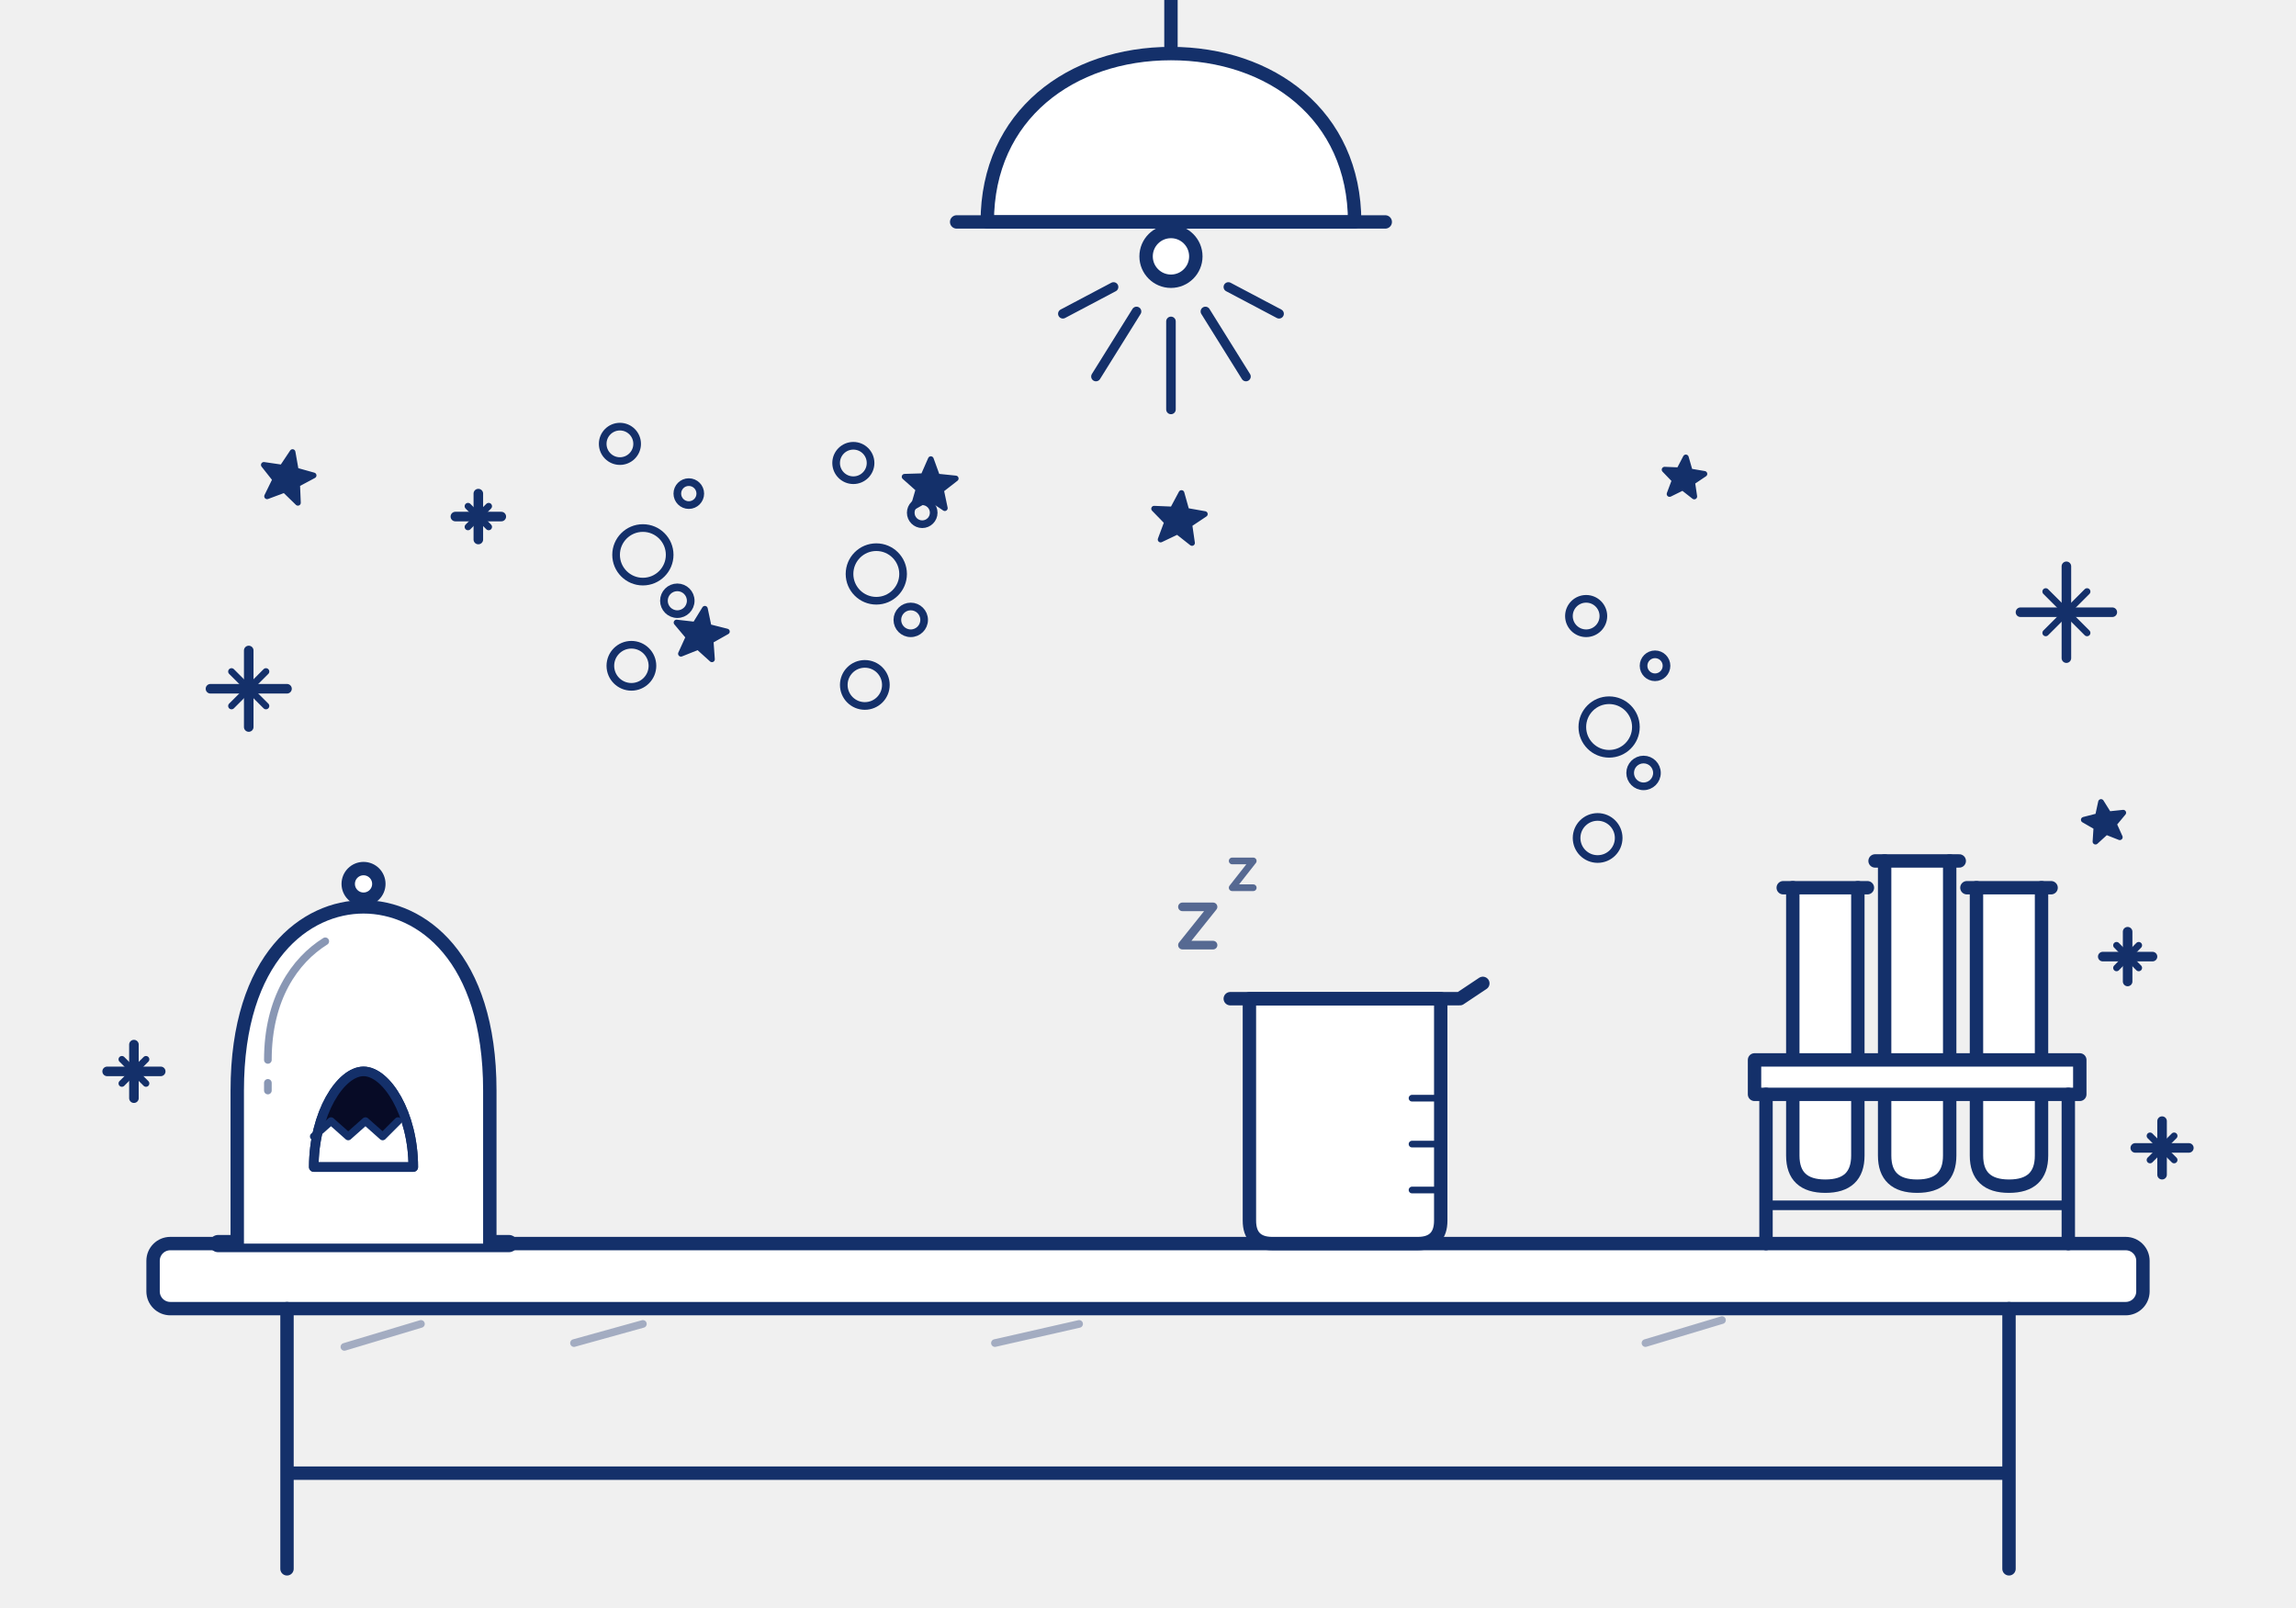
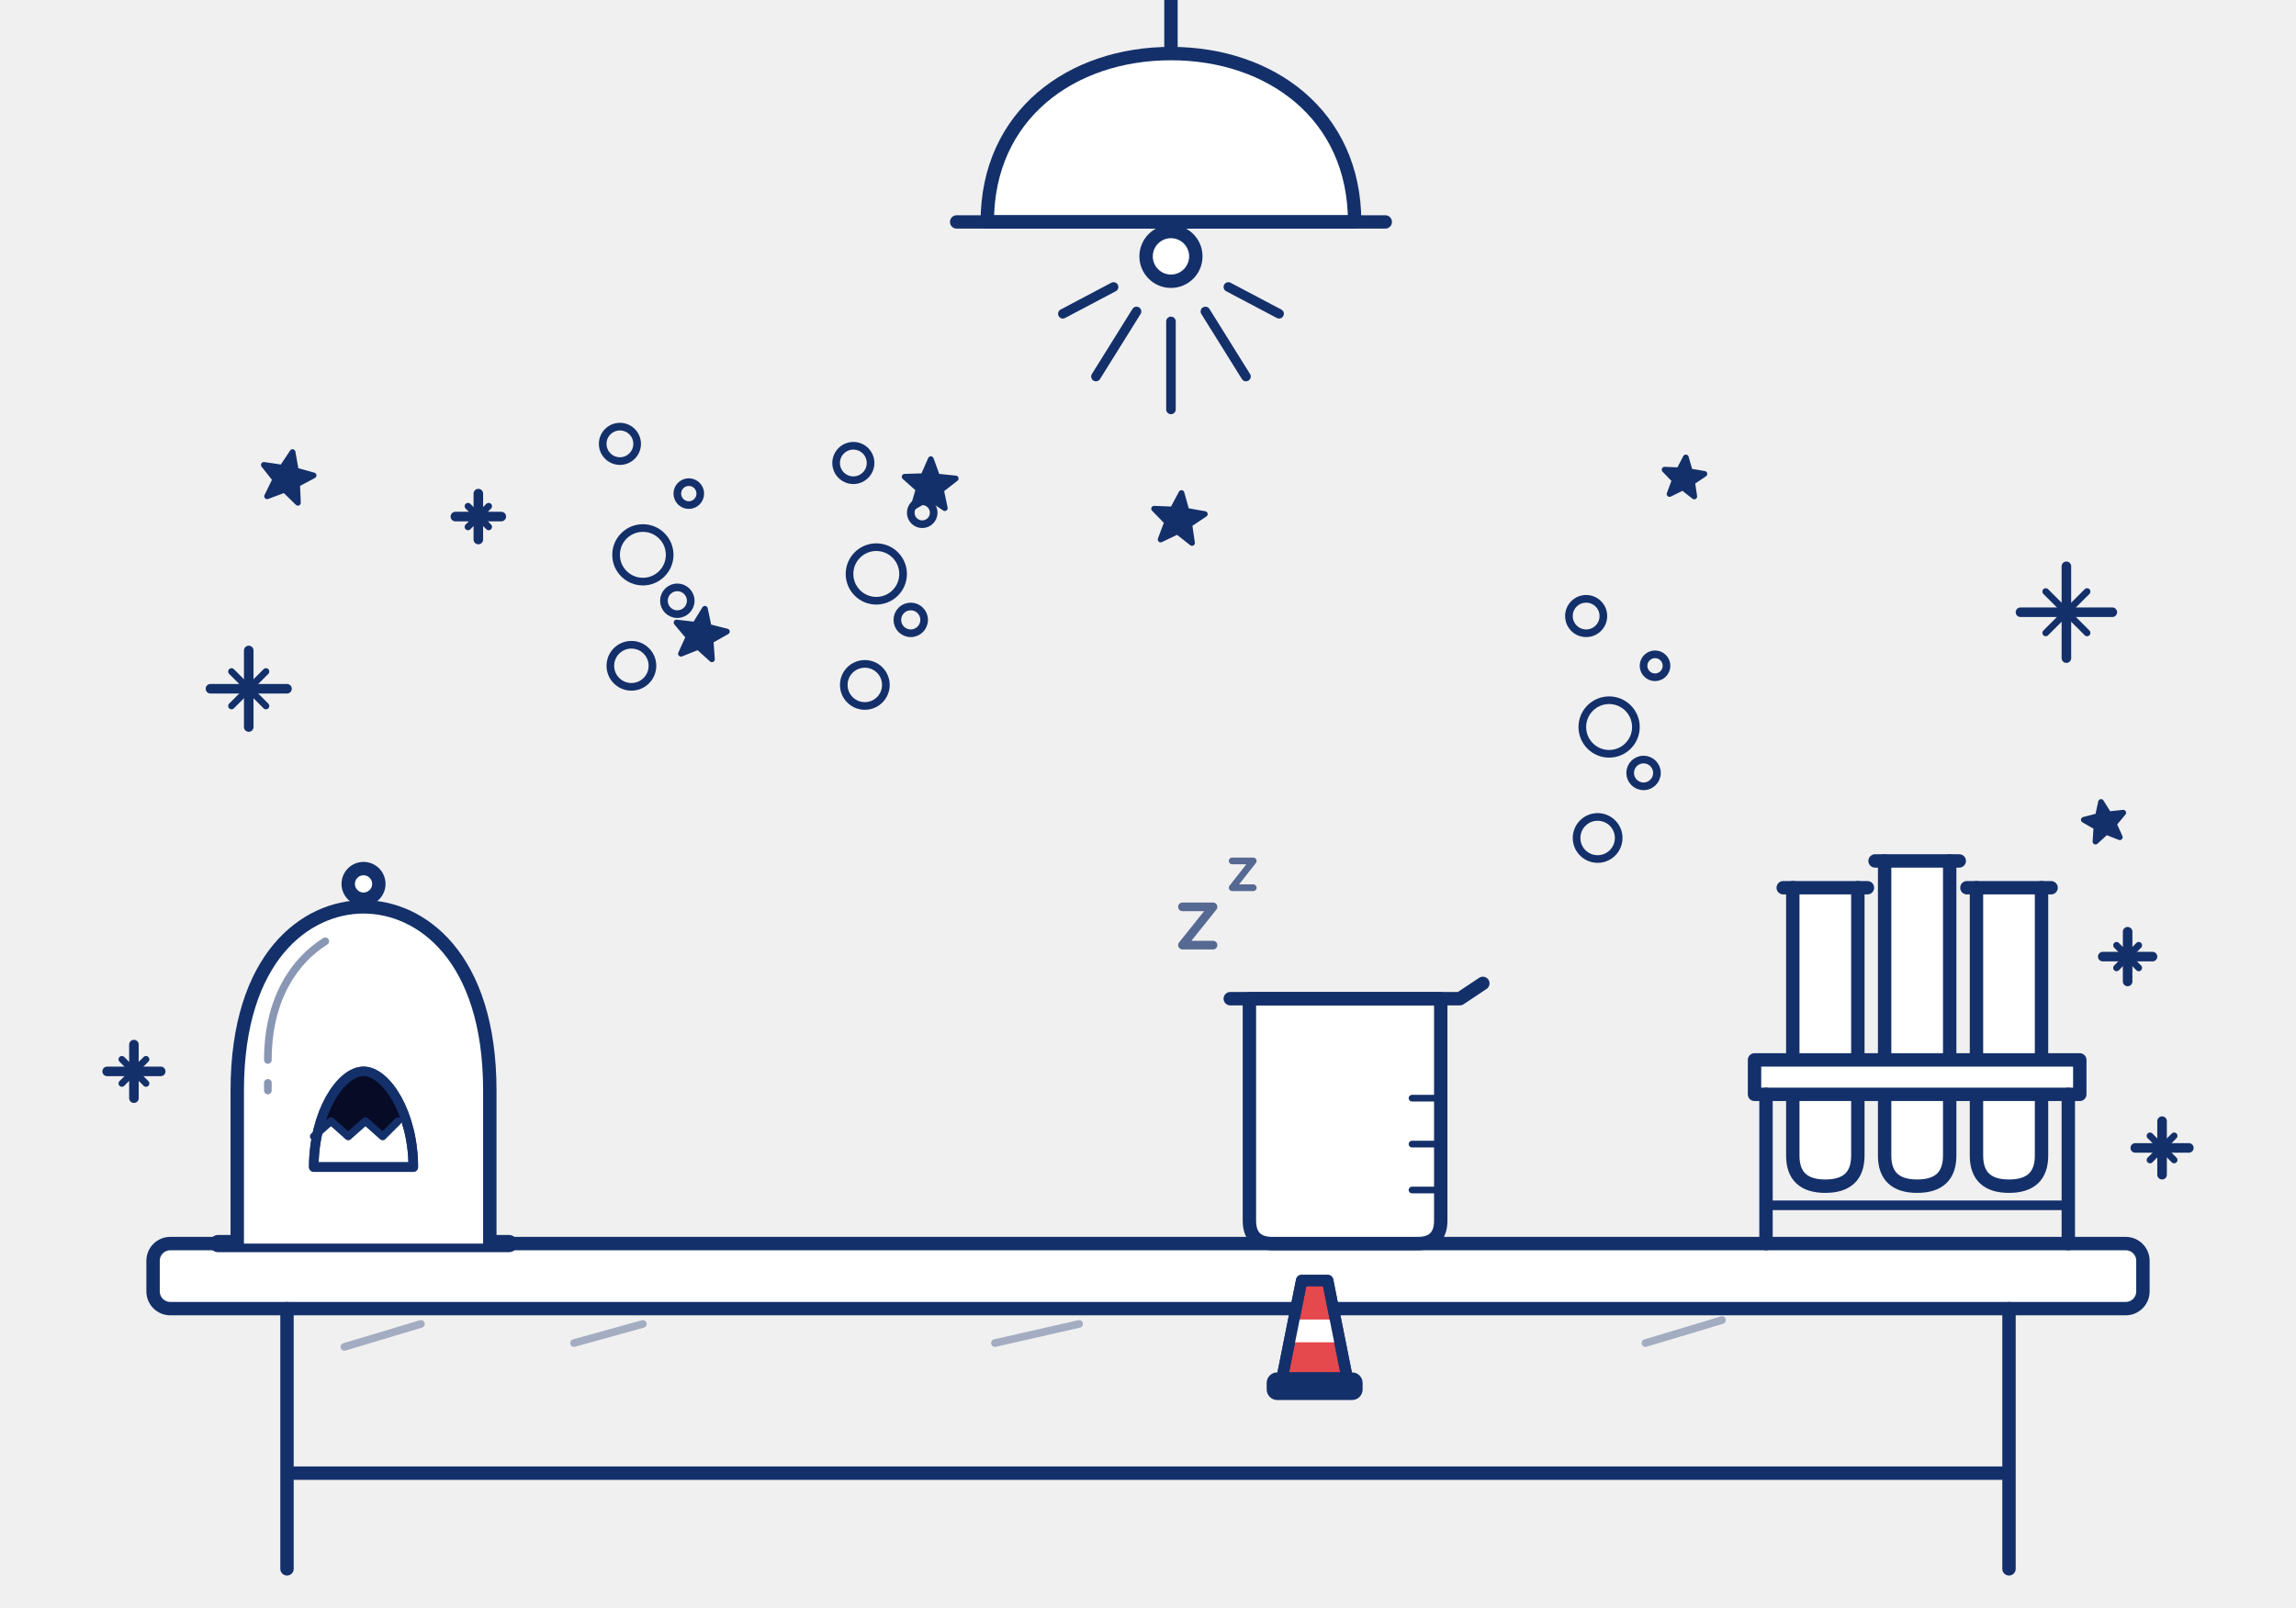
<svg xmlns="http://www.w3.org/2000/svg" viewBox="0 0 1200 840" width="1200" height="840" aria-hidden="true">
  <g fill="none" stroke="#14306A" stroke-width="7" stroke-linecap="round" stroke-linejoin="round">
    <g transform="translate(0,-52)">
      <g id="lamp">
        <path d="M612 0 V78" />
        <path d="M516 168 C516 112 560 80 612 80 C664 80 708 112 708 168 Z" fill="#fff" />
        <path d="M500 168 H724" />
        <circle cx="612" cy="186" r="13" fill="#fff" />
        <path d="M642.0 202.0 L668.5 216.0" stroke-width="5" />
        <path d="M630.0 214.8 L651.2 248.8" stroke-width="5" />
        <path d="M612.0 220.0 L612.0 266.0" stroke-width="5" />
        <path d="M594.0 214.8 L572.8 248.8" stroke-width="5" />
        <path d="M582.0 202.0 L555.5 216.0" stroke-width="5" />
      </g>
    </g>
    <g id="bench">
      <rect x="80" y="650" width="1040" height="34" rx="9" fill="#fff" />
      <path d="M150 684 V820 M1050 684 V820 M150 770 H1050" />
      <path d="M180 704 l40 -12 M300 702 l36 -10 M520 702 l44 -10 M860 702 l40 -12" stroke-width="4" stroke-opacity="0.35" />
    </g>
    <g id="dome-egg">
      <path d="M114 650 H266" stroke-width="9" />
      <path d="M124 650 V570 C124 500 160 474 190 474 C220 474 256 500 256 570 V650" fill="#fff" />
      <circle cx="190" cy="462" r="8" fill="#fff" />
      <path d="M140 554 C140 522 154 502 170 492" stroke-width="4" stroke-opacity="0.5" />
      <path d="M140 570 v-4" stroke-width="4" stroke-opacity="0.5" />
      <path d="M164 610 C164 582 178 560 190 560 C202 560 216 582 216 610 Z" fill="#fff" stroke-width="5" />
      <defs>
        <clipPath id="clip-egg-top">
          <path d="M164 610 C164 582 178 560 190 560 C202 560 216 582 216 610 Z" />
        </clipPath>
      </defs>
      <path data-egg-top="1" d="M150 540 H230 V586 H208 L200 594 L191 586 L182 594 L173 586 L164 594 H150 Z" fill="#070B26" stroke="none" clip-path="url(#clip-egg-top)" />
      <path d="M164 610 C164 582 178 560 190 560 C202 560 216 582 216 610 Z" fill="none" stroke-width="5" />
      <path d="M164 594 l9 -8 l9 8 l9 -8 l9 8 l8 -8" stroke-width="4" />
    </g>
    <g id="beaker-empty-1" data-bench="1" transform="translate(-135 0)">
      <path d="M788.0 522 V638 Q788.0 650 800.0 650 H876.0 Q888.0 650 888.0 638 V522 Z" fill="#fff" />
      <path d="M778.0 522 H898.0 M898.0 522 l12 -8" />
      <path d="M888.0 574 h-15" stroke-width="3.5" />
      <path d="M888.0 598 h-15" stroke-width="3.5" />
      <path d="M888.0 622 h-15" stroke-width="3.5" />
    </g>
    <g id="beaker-empty-2">
      <path d="M937.0 464 V604 Q937.0 620 954.0 620 Q971.0 620 971.0 604 V464" fill="#fff" />
      <path d="M932.0 464 H976.0" />
      <path d="M985.0 450 V604 Q985.0 620 1002.0 620 Q1019.0 620 1019.0 604 V450" fill="#fff" />
      <path d="M980.0 450 H1024.0" />
      <path d="M1033.0 464 V604 Q1033.0 620 1050.0 620 Q1067.0 620 1067.0 604 V464" fill="#fff" />
      <path d="M1028.0 464 H1072.0" />
      <path d="M917.0 554 H1087.0 V572 H917.0 Z" fill="#fff" />
      <path d="M923.0 572 V650 M1081.0 572 V650" />
      <path d="M923.0 630 H1081.0" stroke-width="5" />
    </g>
    <g id="bubbles" stroke-width="4">
      <circle cx="330" cy="348" r="11" stroke-width="4" />
      <circle cx="354" cy="314" r="7" stroke-width="4" />
      <circle cx="336" cy="290" r="14" stroke-width="4" />
      <circle cx="360" cy="258" r="6" stroke-width="4" />
      <circle cx="324" cy="232" r="9" stroke-width="4" />
      <circle cx="452" cy="358" r="11" stroke-width="4" />
      <circle cx="476" cy="324" r="7" stroke-width="4" />
      <circle cx="458" cy="300" r="14" stroke-width="4" />
      <circle cx="482" cy="268" r="6" stroke-width="4" />
      <circle cx="446" cy="242" r="9" stroke-width="4" />
      <circle cx="835" cy="438" r="11" stroke-width="4" />
      <circle cx="859" cy="404" r="7" stroke-width="4" />
      <circle cx="841" cy="380" r="14" stroke-width="4" />
      <circle cx="865" cy="348" r="6" stroke-width="4" />
      <circle cx="829" cy="322" r="9" stroke-width="4" />
    </g>
    <g data-bench="1" transform="translate(-136 0)" stroke-width="4.5" stroke-opacity="0.7">
      <path d="M754 474 h16 l-16 20 h16" />
      <path d="M780 450 h11 l-11 14 h11" stroke-width="3.5" />
    </g>
    <g stroke-width="5">
      <path d="M130 340 V380 M110 360 H150" />
      <path d="M121.0 351.0 L139.0 369.0 M139.0 351.0 L121.0 369.0" stroke-width="3.5" />
      <path d="M1080 296 V344 M1056 320 H1104" />
      <path d="M1069.2 309.2 L1090.8 330.8 M1090.8 309.2 L1069.2 330.8" stroke-width="3.5" />
      <path d="M1112 487 V513 M1099 500 H1125" />
      <path d="M1106.2 494.1 L1117.8 505.9 M1117.8 494.1 L1106.2 505.9" stroke-width="3.5" />
      <path d="M250 258 V282 M238 270 H262" />
      <path d="M244.6 264.6 L255.4 275.4 M255.4 264.6 L244.6 275.4" stroke-width="3.5" />
      <path d="M70 546 V574 M56 560 H84" />
      <path d="M63.7 553.7 L76.3 566.3 M76.3 553.7 L63.7 566.3" stroke-width="3.5" />
      <path d="M1130 586 V614 M1116 600 H1144" />
      <path d="M1123.7 593.7 L1136.3 606.3 M1136.3 593.7 L1123.7 606.3" stroke-width="3.5" />
    </g>
  </g>
  <path d="M152.9 236.3 L154.6 245.9 L163.9 248.5 L155.3 253.1 L155.7 262.8 L148.7 256.0 L139.6 259.4 L143.9 250.6 L137.9 243.0 L147.5 244.4 Z" fill="#14306A" stroke="#14306A" stroke-width="3" stroke-linejoin="round" />
  <path d="M1098.1 419.2 L1102.1 425.6 L1109.7 424.8 L1104.8 430.7 L1107.9 437.6 L1100.8 434.8 L1095.2 439.9 L1095.7 432.3 L1089.1 428.5 L1096.5 426.6 Z" fill="#14306A" stroke="#14306A" stroke-width="3" stroke-linejoin="round" />
  <path d="M881.1 239.1 L883.2 246.4 L890.8 247.7 L884.4 252.0 L885.5 259.5 L879.5 254.8 L872.6 258.2 L875.3 251.0 L870.0 245.5 L877.6 245.8 Z" fill="#14306A" stroke="#14306A" stroke-width="3" stroke-linejoin="round" />
  <path d="M368.4 318.2 L370.4 327.7 L379.9 330.1 L371.4 334.9 L372.1 344.6 L364.9 338.1 L355.9 341.7 L359.9 332.9 L353.6 325.4 L363.3 326.5 Z" fill="#14306A" stroke="#14306A" stroke-width="3" stroke-linejoin="round" />
  <path d="M486.5 240.0 L489.8 249.1 L499.5 250.1 L491.8 256.1 L493.8 265.6 L485.8 260.2 L477.4 265.0 L480.1 255.7 L472.8 249.2 L482.6 248.9 Z" fill="#14306A" stroke="#14306A" stroke-width="3" stroke-linejoin="round" />
  <path d="M617.5 257.7 L620.1 267.0 L629.7 268.7 L621.6 274.1 L623.0 283.8 L615.4 277.8 L606.6 282.0 L610.0 272.9 L603.2 265.9 L612.9 266.3 Z" fill="#14306A" stroke="#14306A" stroke-width="3" stroke-linejoin="round" />
+   <g data-cone="1" transform="translate(665 669.3) scale(0.85) translate(-808 -646)" fill="none" stroke="#14306A" stroke-width="7" stroke-linecap="round" stroke-linejoin="round">
+     <rect x="808" y="706" width="52" height="10" rx="3" fill="#14306A" />
+     <path d="M814 706 L826 646 H842 L854 706 Z" fill="#E5484D" />
+     <path data-cone-band="1" d="M821.2 670 H846.8 L849.6 684 H818.4 Z" fill="#fff" stroke="none" />
+     <path d="M814 706 L826 646 H842 L854 706 Z" fill="none" />
+   </g>
</svg>
